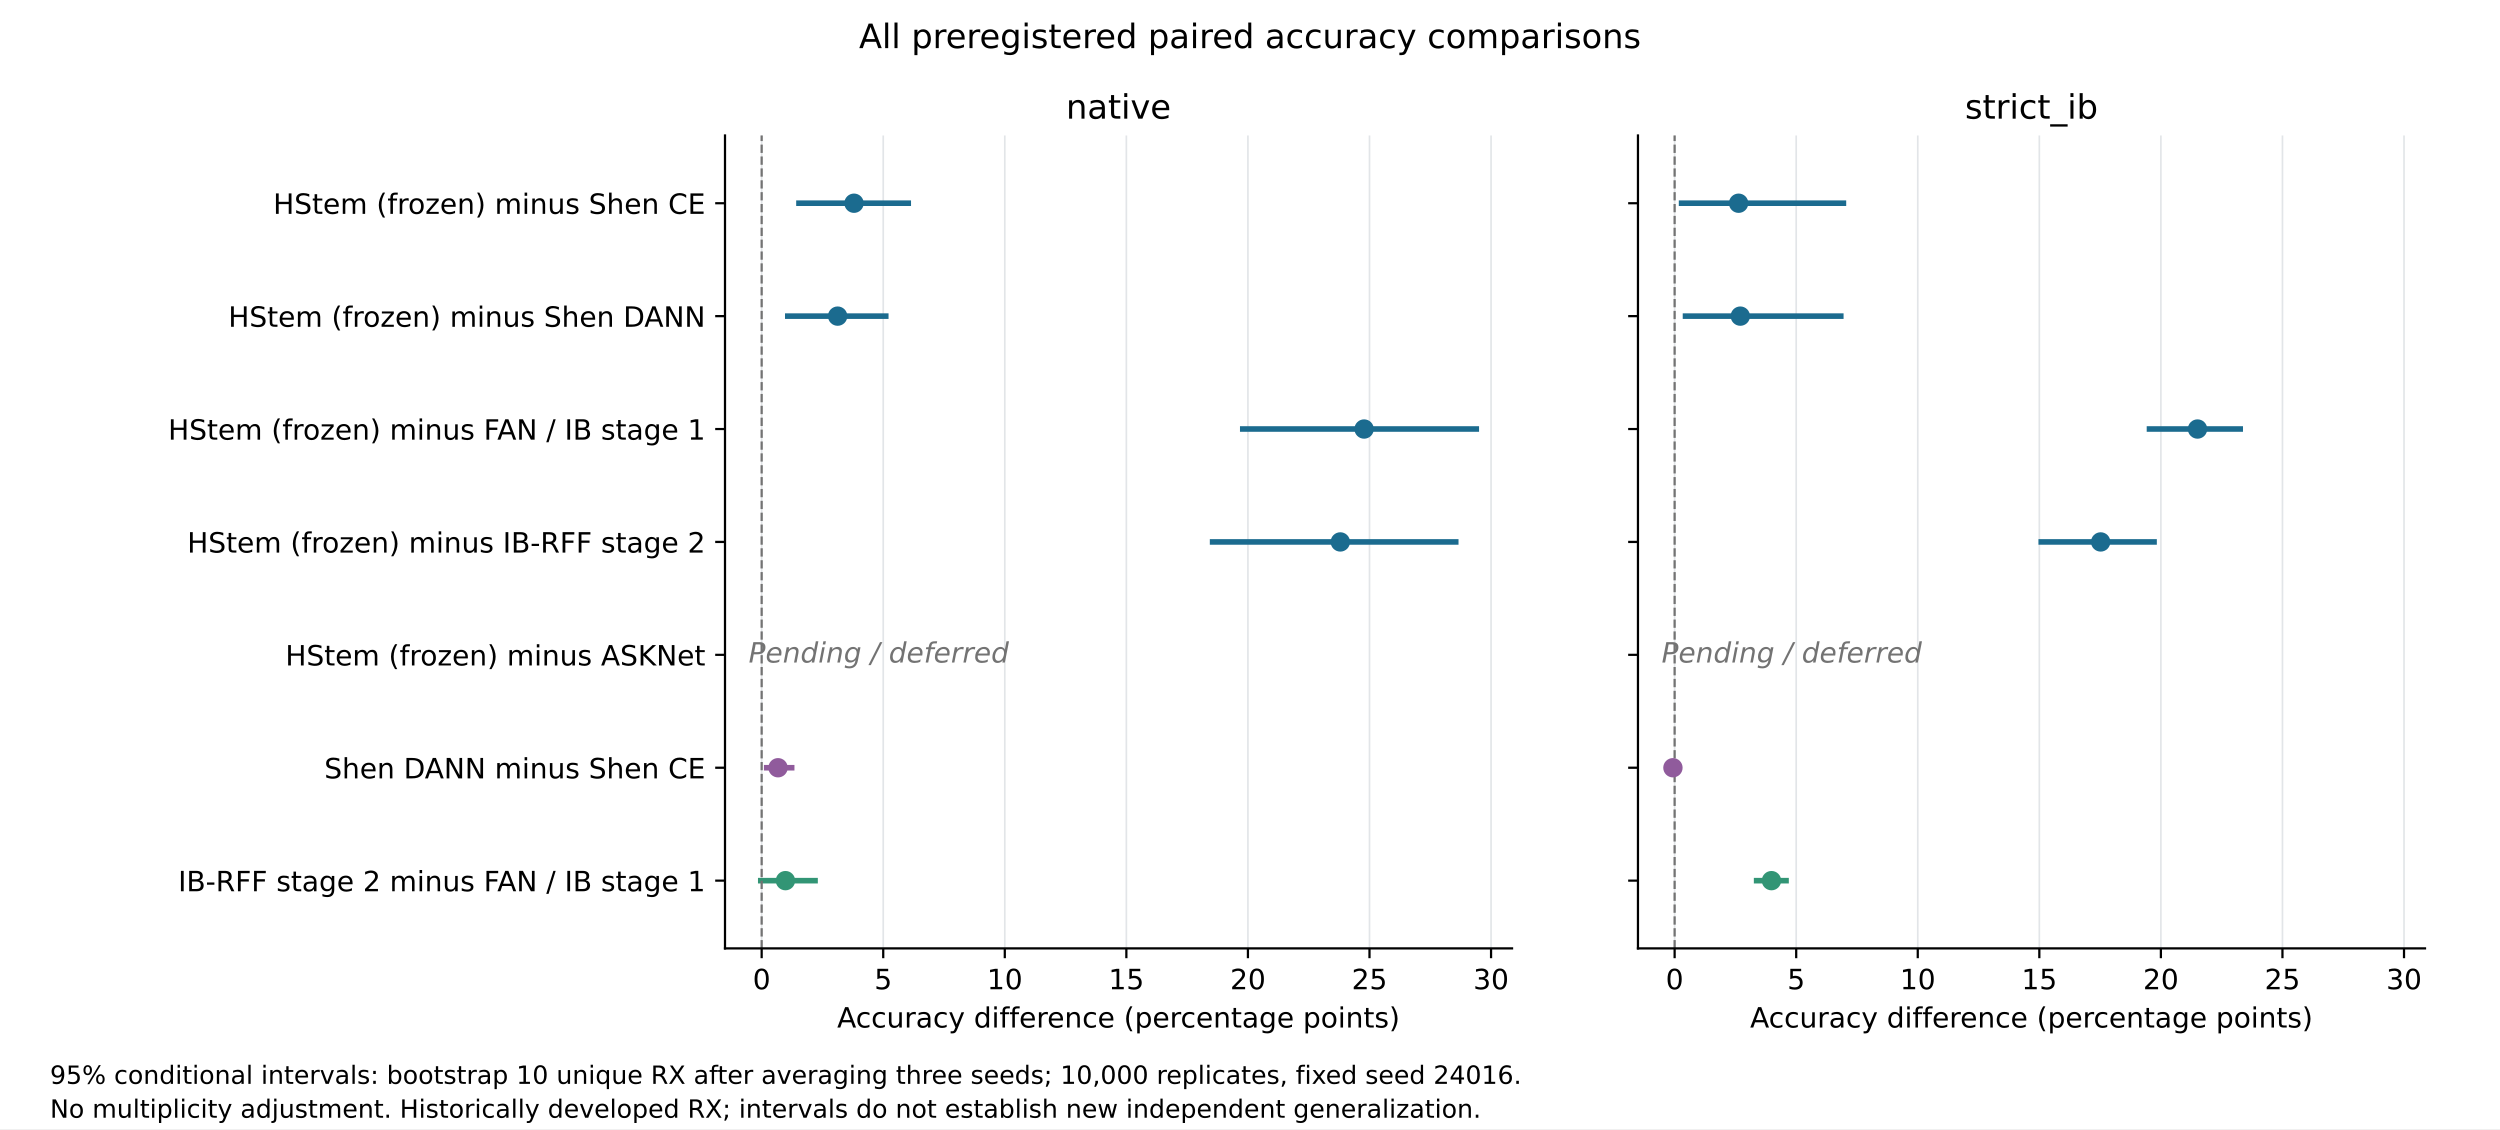
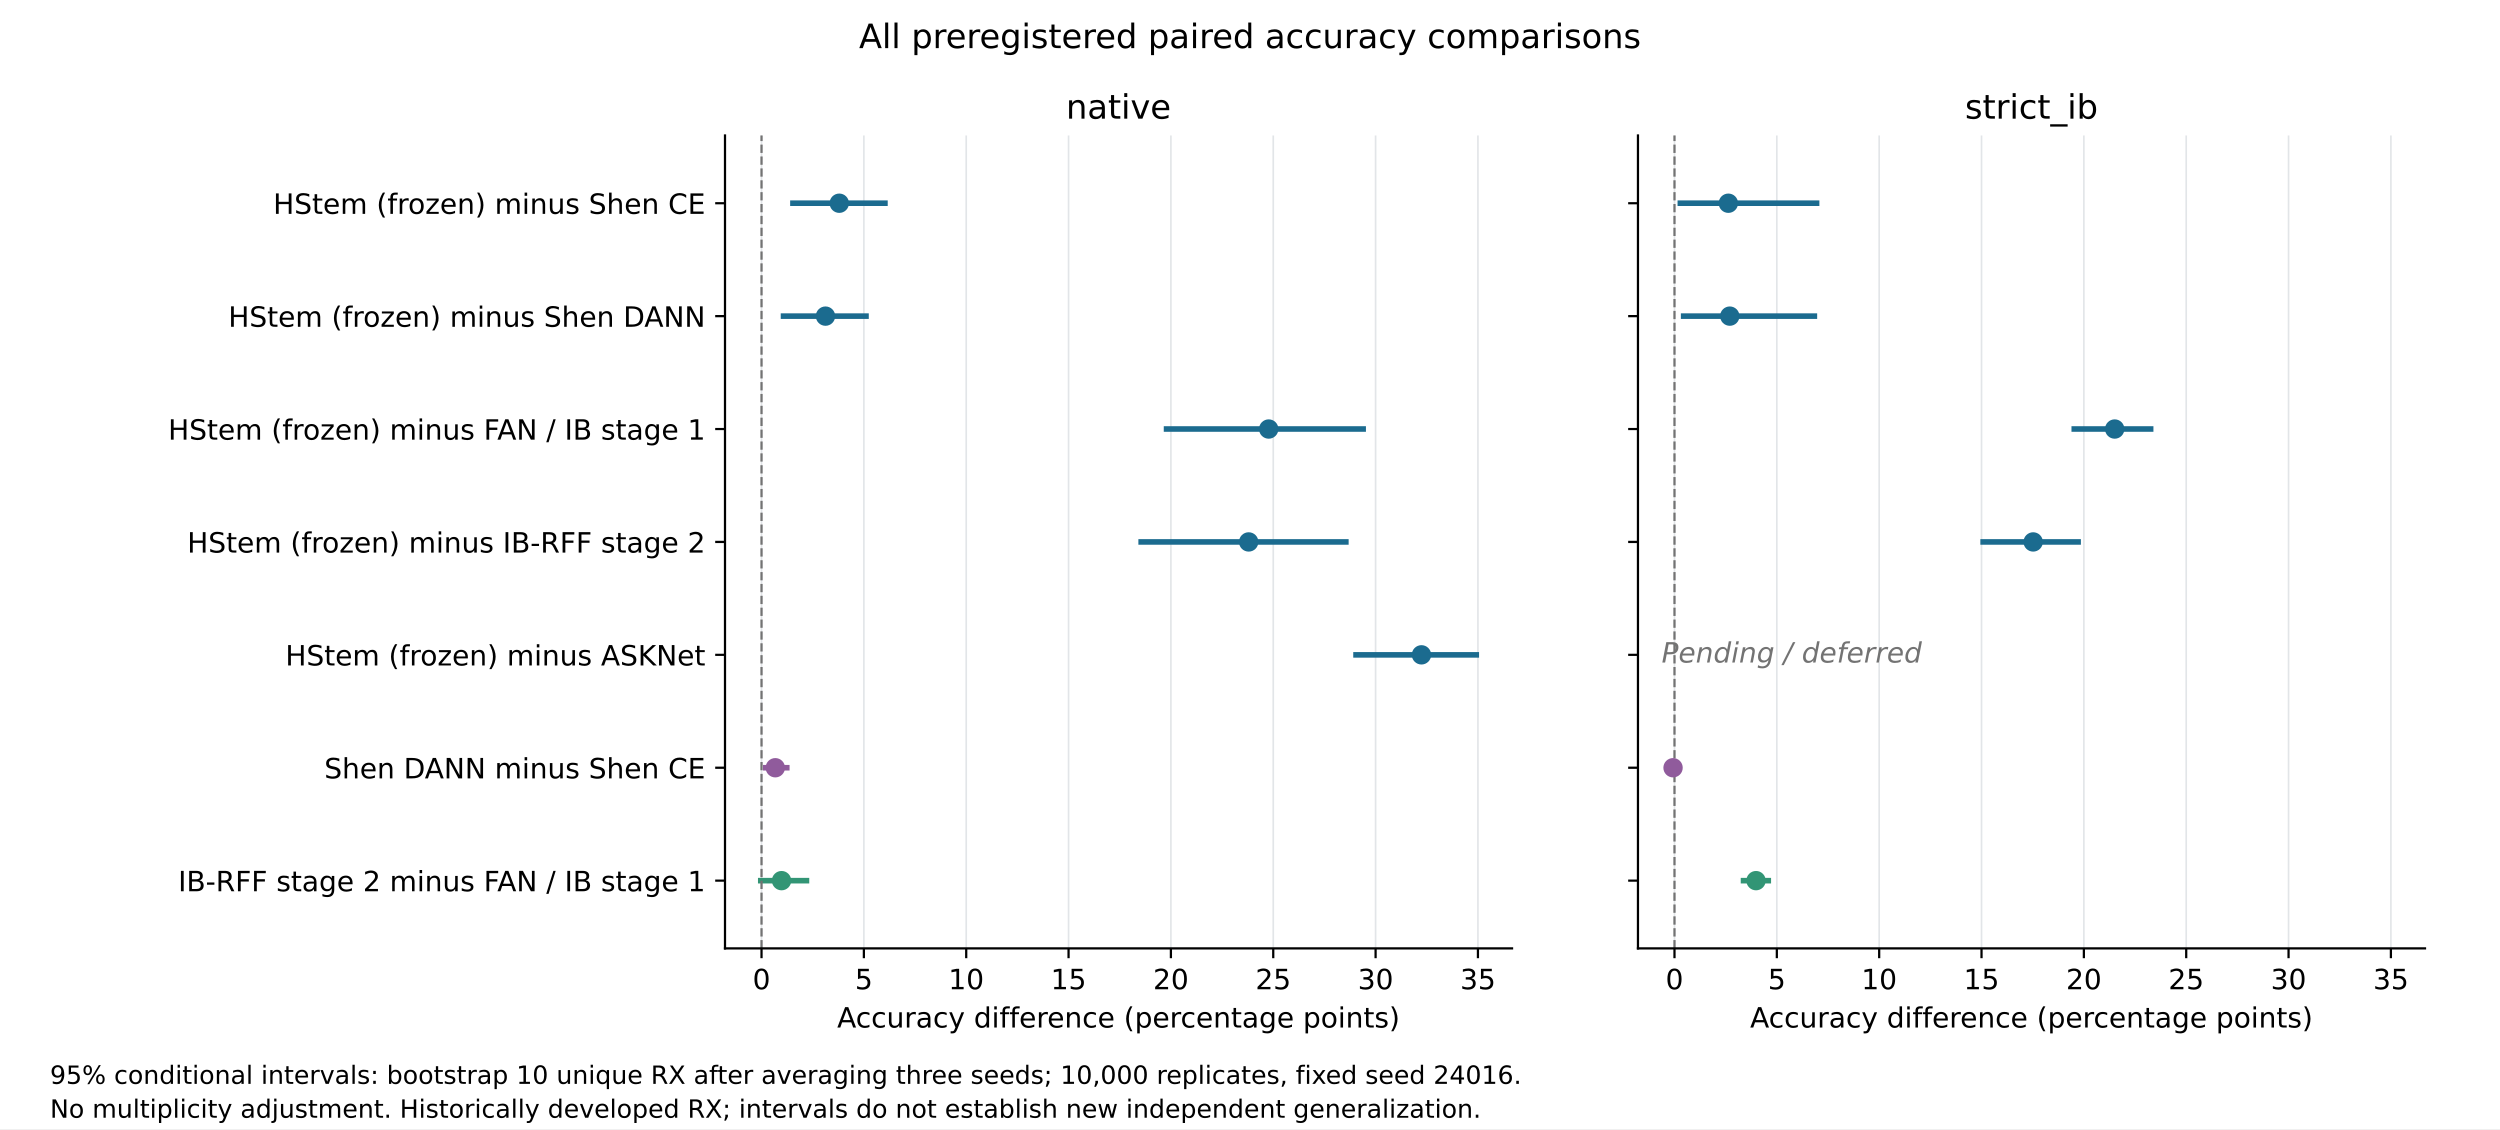
<svg xmlns="http://www.w3.org/2000/svg" xmlns:xlink="http://www.w3.org/1999/xlink" width="892.8pt" height="403.2pt" viewBox="0 0 892.8 403.2" version="1.1">
  <defs>
    <style type="text/css">*{stroke-linejoin: round; stroke-linecap: butt}</style>
  </defs>
  <g id="figure_1">
    <g id="patch_1">
      <path d="M 0 403.2  L 892.8 403.2  L 892.8 0  L 0 0  z " style="fill: #ffffff" />
    </g>
    <g id="axes_1">
      <g id="patch_2">
        <path d="M 258.912 338.688  L 539.979 338.688  L 539.979 48.384  L 258.912 48.384  z " style="fill: #ffffff" />
      </g>
      <g id="matplotlib.axis_1">
        <g id="xtick_1">
          <g id="line2d_1">
-             <path d="M 272.006 338.688  L 272.006 48.384  " clip-path="url(#p89f81f3fb9)" style="fill: none; stroke: #e2e5e8; stroke-width: 0.6; stroke-linecap: square" />
+             <path d="M 271.956 338.688  L 271.956 48.384  " clip-path="url(#p2094fa2a18)" style="fill: none; stroke: #e2e5e8; stroke-width: 0.6; stroke-linecap: square" />
          </g>
          <g id="line2d_2">
            <defs>
-               <path id="mbd7936b652" d="M 0 0  L 0 3.5  " style="stroke: #000000; stroke-width: 0.8" />
+               <path id="mdfab888682" d="M 0 0  L 0 3.5  " style="stroke: #000000; stroke-width: 0.8" />
            </defs>
            <g>
-               <use xlink:href="#mbd7936b652" x="272.006" y="338.688" style="stroke: #000000; stroke-width: 0.8" />
+               <use xlink:href="#mdfab888682" x="271.956" y="338.688" style="stroke: #000000; stroke-width: 0.8" />
            </g>
          </g>
          <g id="text_1">
-             <text style="font-size: 10px; font-family: 'DejaVu Sans', 'Bitstream Vera Sans', 'Computer Modern Sans Serif', 'Lucida Grande', 'Verdana', 'Geneva', 'Lucid', 'Arial', 'Helvetica', 'Avant Garde', sans-serif; text-anchor: middle" x="272.006" y="353.286" transform="rotate(-0 272.0061 353.2864)">0</text>
+             <text style="font-size: 10px; font-family: 'DejaVu Sans', 'Bitstream Vera Sans', 'Computer Modern Sans Serif', 'Lucida Grande', 'Verdana', 'Geneva', 'Lucid', 'Arial', 'Helvetica', 'Avant Garde', sans-serif; text-anchor: middle" x="271.956" y="353.286" transform="rotate(-0 271.9558 353.2864)">0</text>
          </g>
        </g>
        <g id="xtick_2">
          <g id="line2d_3">
-             <path d="M 315.419 338.688  L 315.419 48.384  " clip-path="url(#p89f81f3fb9)" style="fill: none; stroke: #e2e5e8; stroke-width: 0.6; stroke-linecap: square" />
+             <path d="M 308.505 338.688  L 308.505 48.384  " clip-path="url(#p2094fa2a18)" style="fill: none; stroke: #e2e5e8; stroke-width: 0.6; stroke-linecap: square" />
          </g>
          <g id="line2d_4">
            <g>
-               <use xlink:href="#mbd7936b652" x="315.419" y="338.688" style="stroke: #000000; stroke-width: 0.8" />
+               <use xlink:href="#mdfab888682" x="308.505" y="338.688" style="stroke: #000000; stroke-width: 0.8" />
            </g>
          </g>
          <g id="text_2">
-             <text style="font-size: 10px; font-family: 'DejaVu Sans', 'Bitstream Vera Sans', 'Computer Modern Sans Serif', 'Lucida Grande', 'Verdana', 'Geneva', 'Lucid', 'Arial', 'Helvetica', 'Avant Garde', sans-serif; text-anchor: middle" x="315.419" y="353.286" transform="rotate(-0 315.4192 353.2864)">5</text>
+             <text style="font-size: 10px; font-family: 'DejaVu Sans', 'Bitstream Vera Sans', 'Computer Modern Sans Serif', 'Lucida Grande', 'Verdana', 'Geneva', 'Lucid', 'Arial', 'Helvetica', 'Avant Garde', sans-serif; text-anchor: middle" x="308.505" y="353.286" transform="rotate(-0 308.5049 353.2864)">5</text>
          </g>
        </g>
        <g id="xtick_3">
          <g id="line2d_5">
-             <path d="M 358.832 338.688  L 358.832 48.384  " clip-path="url(#p89f81f3fb9)" style="fill: none; stroke: #e2e5e8; stroke-width: 0.6; stroke-linecap: square" />
+             <path d="M 345.054 338.688  L 345.054 48.384  " clip-path="url(#p2094fa2a18)" style="fill: none; stroke: #e2e5e8; stroke-width: 0.6; stroke-linecap: square" />
          </g>
          <g id="line2d_6">
            <g>
-               <use xlink:href="#mbd7936b652" x="358.832" y="338.688" style="stroke: #000000; stroke-width: 0.8" />
+               <use xlink:href="#mdfab888682" x="345.054" y="338.688" style="stroke: #000000; stroke-width: 0.8" />
            </g>
          </g>
          <g id="text_3">
-             <text style="font-size: 10px; font-family: 'DejaVu Sans', 'Bitstream Vera Sans', 'Computer Modern Sans Serif', 'Lucida Grande', 'Verdana', 'Geneva', 'Lucid', 'Arial', 'Helvetica', 'Avant Garde', sans-serif; text-anchor: middle" x="358.832" y="353.286" transform="rotate(-0 358.8324 353.2864)">10</text>
+             <text style="font-size: 10px; font-family: 'DejaVu Sans', 'Bitstream Vera Sans', 'Computer Modern Sans Serif', 'Lucida Grande', 'Verdana', 'Geneva', 'Lucid', 'Arial', 'Helvetica', 'Avant Garde', sans-serif; text-anchor: middle" x="345.054" y="353.286" transform="rotate(-0 345.0541 353.2864)">10</text>
          </g>
        </g>
        <g id="xtick_4">
          <g id="line2d_7">
-             <path d="M 402.245 338.688  L 402.245 48.384  " clip-path="url(#p89f81f3fb9)" style="fill: none; stroke: #e2e5e8; stroke-width: 0.6; stroke-linecap: square" />
+             <path d="M 381.603 338.688  L 381.603 48.384  " clip-path="url(#p2094fa2a18)" style="fill: none; stroke: #e2e5e8; stroke-width: 0.6; stroke-linecap: square" />
          </g>
          <g id="line2d_8">
            <g>
-               <use xlink:href="#mbd7936b652" x="402.245" y="338.688" style="stroke: #000000; stroke-width: 0.8" />
+               <use xlink:href="#mdfab888682" x="381.603" y="338.688" style="stroke: #000000; stroke-width: 0.8" />
            </g>
          </g>
          <g id="text_4">
-             <text style="font-size: 10px; font-family: 'DejaVu Sans', 'Bitstream Vera Sans', 'Computer Modern Sans Serif', 'Lucida Grande', 'Verdana', 'Geneva', 'Lucid', 'Arial', 'Helvetica', 'Avant Garde', sans-serif; text-anchor: middle" x="402.245" y="353.286" transform="rotate(-0 402.2455 353.2864)">15</text>
+             <text style="font-size: 10px; font-family: 'DejaVu Sans', 'Bitstream Vera Sans', 'Computer Modern Sans Serif', 'Lucida Grande', 'Verdana', 'Geneva', 'Lucid', 'Arial', 'Helvetica', 'Avant Garde', sans-serif; text-anchor: middle" x="381.603" y="353.286" transform="rotate(-0 381.6033 353.2864)">15</text>
          </g>
        </g>
        <g id="xtick_5">
          <g id="line2d_9">
-             <path d="M 445.659 338.688  L 445.659 48.384  " clip-path="url(#p89f81f3fb9)" style="fill: none; stroke: #e2e5e8; stroke-width: 0.6; stroke-linecap: square" />
+             <path d="M 418.152 338.688  L 418.152 48.384  " clip-path="url(#p2094fa2a18)" style="fill: none; stroke: #e2e5e8; stroke-width: 0.6; stroke-linecap: square" />
          </g>
          <g id="line2d_10">
            <g>
-               <use xlink:href="#mbd7936b652" x="445.659" y="338.688" style="stroke: #000000; stroke-width: 0.8" />
+               <use xlink:href="#mdfab888682" x="418.152" y="338.688" style="stroke: #000000; stroke-width: 0.8" />
            </g>
          </g>
          <g id="text_5">
-             <text style="font-size: 10px; font-family: 'DejaVu Sans', 'Bitstream Vera Sans', 'Computer Modern Sans Serif', 'Lucida Grande', 'Verdana', 'Geneva', 'Lucid', 'Arial', 'Helvetica', 'Avant Garde', sans-serif; text-anchor: middle" x="445.659" y="353.286" transform="rotate(-0 445.6586 353.2864)">20</text>
+             <text style="font-size: 10px; font-family: 'DejaVu Sans', 'Bitstream Vera Sans', 'Computer Modern Sans Serif', 'Lucida Grande', 'Verdana', 'Geneva', 'Lucid', 'Arial', 'Helvetica', 'Avant Garde', sans-serif; text-anchor: middle" x="418.152" y="353.286" transform="rotate(-0 418.1524 353.2864)">20</text>
          </g>
        </g>
        <g id="xtick_6">
          <g id="line2d_11">
-             <path d="M 489.072 338.688  L 489.072 48.384  " clip-path="url(#p89f81f3fb9)" style="fill: none; stroke: #e2e5e8; stroke-width: 0.6; stroke-linecap: square" />
+             <path d="M 454.702 338.688  L 454.702 48.384  " clip-path="url(#p2094fa2a18)" style="fill: none; stroke: #e2e5e8; stroke-width: 0.6; stroke-linecap: square" />
          </g>
          <g id="line2d_12">
            <g>
-               <use xlink:href="#mbd7936b652" x="489.072" y="338.688" style="stroke: #000000; stroke-width: 0.8" />
+               <use xlink:href="#mdfab888682" x="454.702" y="338.688" style="stroke: #000000; stroke-width: 0.8" />
            </g>
          </g>
          <g id="text_6">
-             <text style="font-size: 10px; font-family: 'DejaVu Sans', 'Bitstream Vera Sans', 'Computer Modern Sans Serif', 'Lucida Grande', 'Verdana', 'Geneva', 'Lucid', 'Arial', 'Helvetica', 'Avant Garde', sans-serif; text-anchor: middle" x="489.072" y="353.286" transform="rotate(-0 489.0717 353.2864)">25</text>
+             <text style="font-size: 10px; font-family: 'DejaVu Sans', 'Bitstream Vera Sans', 'Computer Modern Sans Serif', 'Lucida Grande', 'Verdana', 'Geneva', 'Lucid', 'Arial', 'Helvetica', 'Avant Garde', sans-serif; text-anchor: middle" x="454.702" y="353.286" transform="rotate(-0 454.7016 353.2864)">25</text>
          </g>
        </g>
        <g id="xtick_7">
          <g id="line2d_13">
-             <path d="M 532.485 338.688  L 532.485 48.384  " clip-path="url(#p89f81f3fb9)" style="fill: none; stroke: #e2e5e8; stroke-width: 0.6; stroke-linecap: square" />
+             <path d="M 491.251 338.688  L 491.251 48.384  " clip-path="url(#p2094fa2a18)" style="fill: none; stroke: #e2e5e8; stroke-width: 0.6; stroke-linecap: square" />
          </g>
          <g id="line2d_14">
            <g>
-               <use xlink:href="#mbd7936b652" x="532.485" y="338.688" style="stroke: #000000; stroke-width: 0.8" />
+               <use xlink:href="#mdfab888682" x="491.251" y="338.688" style="stroke: #000000; stroke-width: 0.8" />
            </g>
          </g>
          <g id="text_7">
-             <text style="font-size: 10px; font-family: 'DejaVu Sans', 'Bitstream Vera Sans', 'Computer Modern Sans Serif', 'Lucida Grande', 'Verdana', 'Geneva', 'Lucid', 'Arial', 'Helvetica', 'Avant Garde', sans-serif; text-anchor: middle" x="532.485" y="353.286" transform="rotate(-0 532.4848 353.2864)">30</text>
-           </g>
-         </g>
-         <g id="text_8">
+             <text style="font-size: 10px; font-family: 'DejaVu Sans', 'Bitstream Vera Sans', 'Computer Modern Sans Serif', 'Lucida Grande', 'Verdana', 'Geneva', 'Lucid', 'Arial', 'Helvetica', 'Avant Garde', sans-serif; text-anchor: middle" x="491.251" y="353.286" transform="rotate(-0 491.2507 353.2864)">30</text>
+           </g>
+         </g>
+         <g id="xtick_8">
+           <g id="line2d_15">
+             <path d="M 527.8 338.688  L 527.8 48.384  " clip-path="url(#p2094fa2a18)" style="fill: none; stroke: #e2e5e8; stroke-width: 0.6; stroke-linecap: square" />
+           </g>
+           <g id="line2d_16">
+             <g>
+               <use xlink:href="#mdfab888682" x="527.8" y="338.688" style="stroke: #000000; stroke-width: 0.8" />
+             </g>
+           </g>
+           <g id="text_8">
+             <text style="font-size: 10px; font-family: 'DejaVu Sans', 'Bitstream Vera Sans', 'Computer Modern Sans Serif', 'Lucida Grande', 'Verdana', 'Geneva', 'Lucid', 'Arial', 'Helvetica', 'Avant Garde', sans-serif; text-anchor: middle" x="527.8" y="353.286" transform="rotate(-0 527.7999 353.2864)">35</text>
+           </g>
+         </g>
+         <g id="text_9">
          <text style="font-size: 10px; font-family: 'DejaVu Sans', 'Bitstream Vera Sans', 'Computer Modern Sans Serif', 'Lucida Grande', 'Verdana', 'Geneva', 'Lucid', 'Arial', 'Helvetica', 'Avant Garde', sans-serif; text-anchor: middle" x="399.445" y="366.965" transform="rotate(-0 399.4453 366.9646)">Accuracy difference (percentage points)</text>
        </g>
      </g>
      <g id="matplotlib.axis_2">
        <g id="ytick_1">
-           <g id="line2d_15">
+           <g id="line2d_17">
            <defs>
-               <path id="md2b12b404e" d="M 0 0  L -3.5 0  " style="stroke: #000000; stroke-width: 0.8" />
+               <path id="m56aaaa0f3b" d="M 0 0  L -3.5 0  " style="stroke: #000000; stroke-width: 0.8" />
            </defs>
            <g>
-               <use xlink:href="#md2b12b404e" x="258.912" y="72.576" style="stroke: #000000; stroke-width: 0.8" />
-             </g>
-           </g>
-           <g id="text_9">
+               <use xlink:href="#m56aaaa0f3b" x="258.912" y="72.576" style="stroke: #000000; stroke-width: 0.8" />
+             </g>
+           </g>
+           <g id="text_10">
            <text style="font-size: 10px; font-family: 'DejaVu Sans', 'Bitstream Vera Sans', 'Computer Modern Sans Serif', 'Lucida Grande', 'Verdana', 'Geneva', 'Lucid', 'Arial', 'Helvetica', 'Avant Garde', sans-serif; text-anchor: end" x="251.912" y="76.375" transform="rotate(-0 251.912 76.37522)">HStem (frozen) minus Shen CE</text>
          </g>
        </g>
        <g id="ytick_2">
-           <g id="line2d_16">
-             <g>
-               <use xlink:href="#md2b12b404e" x="258.912" y="112.896" style="stroke: #000000; stroke-width: 0.8" />
-             </g>
-           </g>
-           <g id="text_10">
+           <g id="line2d_18">
+             <g>
+               <use xlink:href="#m56aaaa0f3b" x="258.912" y="112.896" style="stroke: #000000; stroke-width: 0.8" />
+             </g>
+           </g>
+           <g id="text_11">
            <text style="font-size: 10px; font-family: 'DejaVu Sans', 'Bitstream Vera Sans', 'Computer Modern Sans Serif', 'Lucida Grande', 'Verdana', 'Geneva', 'Lucid', 'Arial', 'Helvetica', 'Avant Garde', sans-serif; text-anchor: end" x="251.912" y="116.695" transform="rotate(-0 251.912 116.6952)">HStem (frozen) minus Shen DANN</text>
          </g>
        </g>
        <g id="ytick_3">
-           <g id="line2d_17">
-             <g>
-               <use xlink:href="#md2b12b404e" x="258.912" y="153.216" style="stroke: #000000; stroke-width: 0.8" />
-             </g>
-           </g>
-           <g id="text_11">
+           <g id="line2d_19">
+             <g>
+               <use xlink:href="#m56aaaa0f3b" x="258.912" y="153.216" style="stroke: #000000; stroke-width: 0.8" />
+             </g>
+           </g>
+           <g id="text_12">
            <text style="font-size: 10px; font-family: 'DejaVu Sans', 'Bitstream Vera Sans', 'Computer Modern Sans Serif', 'Lucida Grande', 'Verdana', 'Geneva', 'Lucid', 'Arial', 'Helvetica', 'Avant Garde', sans-serif; text-anchor: end" x="251.912" y="157.015" transform="rotate(-0 251.912 157.0152)">HStem (frozen) minus FAN / IB stage 1</text>
          </g>
        </g>
        <g id="ytick_4">
-           <g id="line2d_18">
-             <g>
-               <use xlink:href="#md2b12b404e" x="258.912" y="193.536" style="stroke: #000000; stroke-width: 0.8" />
-             </g>
-           </g>
-           <g id="text_12">
+           <g id="line2d_20">
+             <g>
+               <use xlink:href="#m56aaaa0f3b" x="258.912" y="193.536" style="stroke: #000000; stroke-width: 0.8" />
+             </g>
+           </g>
+           <g id="text_13">
            <text style="font-size: 10px; font-family: 'DejaVu Sans', 'Bitstream Vera Sans', 'Computer Modern Sans Serif', 'Lucida Grande', 'Verdana', 'Geneva', 'Lucid', 'Arial', 'Helvetica', 'Avant Garde', sans-serif; text-anchor: end" x="251.912" y="197.335" transform="rotate(-0 251.912 197.3352)">HStem (frozen) minus IB-RFF stage 2</text>
          </g>
        </g>
        <g id="ytick_5">
-           <g id="line2d_19">
-             <g>
-               <use xlink:href="#md2b12b404e" x="258.912" y="233.856" style="stroke: #000000; stroke-width: 0.8" />
-             </g>
-           </g>
-           <g id="text_13">
+           <g id="line2d_21">
+             <g>
+               <use xlink:href="#m56aaaa0f3b" x="258.912" y="233.856" style="stroke: #000000; stroke-width: 0.8" />
+             </g>
+           </g>
+           <g id="text_14">
            <text style="font-size: 10px; font-family: 'DejaVu Sans', 'Bitstream Vera Sans', 'Computer Modern Sans Serif', 'Lucida Grande', 'Verdana', 'Geneva', 'Lucid', 'Arial', 'Helvetica', 'Avant Garde', sans-serif; text-anchor: end" x="251.912" y="237.655" transform="rotate(-0 251.912 237.6552)">HStem (frozen) minus ASKNet</text>
          </g>
        </g>
        <g id="ytick_6">
-           <g id="line2d_20">
-             <g>
-               <use xlink:href="#md2b12b404e" x="258.912" y="274.176" style="stroke: #000000; stroke-width: 0.8" />
-             </g>
-           </g>
-           <g id="text_14">
+           <g id="line2d_22">
+             <g>
+               <use xlink:href="#m56aaaa0f3b" x="258.912" y="274.176" style="stroke: #000000; stroke-width: 0.8" />
+             </g>
+           </g>
+           <g id="text_15">
            <text style="font-size: 10px; font-family: 'DejaVu Sans', 'Bitstream Vera Sans', 'Computer Modern Sans Serif', 'Lucida Grande', 'Verdana', 'Geneva', 'Lucid', 'Arial', 'Helvetica', 'Avant Garde', sans-serif; text-anchor: end" x="251.912" y="277.975" transform="rotate(-0 251.912 277.9752)">Shen DANN minus Shen CE</text>
          </g>
        </g>
        <g id="ytick_7">
-           <g id="line2d_21">
-             <g>
-               <use xlink:href="#md2b12b404e" x="258.912" y="314.496" style="stroke: #000000; stroke-width: 0.8" />
-             </g>
-           </g>
-           <g id="text_15">
+           <g id="line2d_23">
+             <g>
+               <use xlink:href="#m56aaaa0f3b" x="258.912" y="314.496" style="stroke: #000000; stroke-width: 0.8" />
+             </g>
+           </g>
+           <g id="text_16">
            <text style="font-size: 10px; font-family: 'DejaVu Sans', 'Bitstream Vera Sans', 'Computer Modern Sans Serif', 'Lucida Grande', 'Verdana', 'Geneva', 'Lucid', 'Arial', 'Helvetica', 'Avant Garde', sans-serif; text-anchor: end" x="251.912" y="318.295" transform="rotate(-0 251.912 318.2952)">IB-RFF stage 2 minus FAN / IB stage 1</text>
          </g>
        </g>
      </g>
-       <g id="line2d_22">
-         <path d="M 285.333 72.576  L 324.349 72.576  " clip-path="url(#p89f81f3fb9)" style="fill: none; stroke: #1b6b8f; stroke-width: 2; stroke-linecap: square" />
-       </g>
-       <g id="line2d_23">
-         <path d="M 281.34 112.896  L 316.318 112.896  " clip-path="url(#p89f81f3fb9)" style="fill: none; stroke: #1b6b8f; stroke-width: 2; stroke-linecap: square" />
-       </g>
      <g id="line2d_24">
-         <path d="M 443.819 153.216  L 527.203 153.216  " clip-path="url(#p89f81f3fb9)" style="fill: none; stroke: #1b6b8f; stroke-width: 2; stroke-linecap: square" />
+         <path d="M 283.176 72.576  L 316.022 72.576  " clip-path="url(#p2094fa2a18)" style="fill: none; stroke: #1b6b8f; stroke-width: 2; stroke-linecap: square" />
      </g>
      <g id="line2d_25">
-         <path d="M 433.051 193.536  L 519.866 193.536  " clip-path="url(#p89f81f3fb9)" style="fill: none; stroke: #1b6b8f; stroke-width: 2; stroke-linecap: square" />
+         <path d="M 279.814 112.896  L 309.261 112.896  " clip-path="url(#p2094fa2a18)" style="fill: none; stroke: #1b6b8f; stroke-width: 2; stroke-linecap: square" />
      </g>
      <g id="line2d_26">
-         <path d="M 273.815 274.176  L 282.715 274.176  " clip-path="url(#p89f81f3fb9)" style="fill: none; stroke: #905b9c; stroke-width: 2; stroke-linecap: square" />
+         <path d="M 416.604 153.216  L 486.804 153.216  " clip-path="url(#p2094fa2a18)" style="fill: none; stroke: #1b6b8f; stroke-width: 2; stroke-linecap: square" />
      </g>
      <g id="line2d_27">
-         <path d="M 271.688 314.496  L 291.065 314.496  " clip-path="url(#p89f81f3fb9)" style="fill: none; stroke: #329575; stroke-width: 2; stroke-linecap: square" />
+         <path d="M 407.538 193.536  L 480.627 193.536  " clip-path="url(#p2094fa2a18)" style="fill: none; stroke: #1b6b8f; stroke-width: 2; stroke-linecap: square" />
      </g>
      <g id="line2d_28">
-         <path d="M 272.006 338.688  L 272.006 48.384  " clip-path="url(#p89f81f3fb9)" style="fill: none; stroke-dasharray: 2.96,1.28; stroke-dashoffset: 0; stroke: #737373; stroke-width: 0.8" />
+         <path d="M 484.269 233.856  L 527.203 233.856  " clip-path="url(#p2094fa2a18)" style="fill: none; stroke: #1b6b8f; stroke-width: 2; stroke-linecap: square" />
+       </g>
+       <g id="line2d_29">
+         <path d="M 273.479 274.176  L 280.972 274.176  " clip-path="url(#p2094fa2a18)" style="fill: none; stroke: #905b9c; stroke-width: 2; stroke-linecap: square" />
+       </g>
+       <g id="line2d_30">
+         <path d="M 271.688 314.496  L 288.001 314.496  " clip-path="url(#p2094fa2a18)" style="fill: none; stroke: #329575; stroke-width: 2; stroke-linecap: square" />
+       </g>
+       <g id="line2d_31">
+         <path d="M 271.956 338.688  L 271.956 48.384  " clip-path="url(#p2094fa2a18)" style="fill: none; stroke-dasharray: 2.96,1.28; stroke-dashoffset: 0; stroke: #737373; stroke-width: 0.8" />
      </g>
      <g id="patch_3">
        <path d="M 258.912 338.688  L 258.912 48.384  " style="fill: none; stroke: #000000; stroke-width: 0.8; stroke-linejoin: miter; stroke-linecap: square" />
      </g>
      <g id="patch_4">
        <path d="M 258.912 338.688  L 539.979 338.688  " style="fill: none; stroke: #000000; stroke-width: 0.8; stroke-linejoin: miter; stroke-linecap: square" />
      </g>
      <g id="PathCollection_1">
        <defs>
-           <path id="m7844ca1b38" d="M 0 2.958  C 0.784 2.958 1.537 2.646 2.092 2.092  C 2.646 1.537 2.958 0.784 2.958 0  C 2.958 -0.784 2.646 -1.537 2.092 -2.092  C 1.537 -2.646 0.784 -2.958 0 -2.958  C -0.784 -2.958 -1.537 -2.646 -2.092 -2.092  C -2.646 -1.537 -2.958 -0.784 -2.958 0  C -2.958 0.784 -2.646 1.537 -2.092 2.092  C -1.537 2.646 -0.784 2.958 0 2.958  z " style="stroke: #1b6b8f" />
+           <path id="m743d92e958" d="M 0 2.958  C 0.784 2.958 1.537 2.646 2.092 2.092  C 2.646 1.537 2.958 0.784 2.958 0  C 2.958 -0.784 2.646 -1.537 2.092 -2.092  C 1.537 -2.646 0.784 -2.958 0 -2.958  C -0.784 -2.958 -1.537 -2.646 -2.092 -2.092  C -2.646 -1.537 -2.958 -0.784 -2.958 0  C -2.958 0.784 -2.646 1.537 -2.092 2.092  C -1.537 2.646 -0.784 2.958 0 2.958  z " style="stroke: #1b6b8f" />
        </defs>
-         <g clip-path="url(#p89f81f3fb9)">
-           <use xlink:href="#m7844ca1b38" x="304.986" y="72.576" style="fill: #1b6b8f; stroke: #1b6b8f" />
+         <g clip-path="url(#p2094fa2a18)">
+           <use xlink:href="#m743d92e958" x="299.721" y="72.576" style="fill: #1b6b8f; stroke: #1b6b8f" />
        </g>
      </g>
      <g id="PathCollection_2">
-         <g clip-path="url(#p89f81f3fb9)">
-           <use xlink:href="#m7844ca1b38" x="299.139" y="112.896" style="fill: #1b6b8f; stroke: #1b6b8f" />
+         <g clip-path="url(#p2094fa2a18)">
+           <use xlink:href="#m743d92e958" x="294.799" y="112.896" style="fill: #1b6b8f; stroke: #1b6b8f" />
        </g>
      </g>
      <g id="PathCollection_3">
-         <g clip-path="url(#p89f81f3fb9)">
-           <use xlink:href="#m7844ca1b38" x="487.147" y="153.216" style="fill: #1b6b8f; stroke: #1b6b8f" />
+         <g clip-path="url(#p2094fa2a18)">
+           <use xlink:href="#m743d92e958" x="453.081" y="153.216" style="fill: #1b6b8f; stroke: #1b6b8f" />
        </g>
      </g>
      <g id="PathCollection_4">
-         <g clip-path="url(#p89f81f3fb9)">
-           <use xlink:href="#m7844ca1b38" x="478.653" y="193.536" style="fill: #1b6b8f; stroke: #1b6b8f" />
-         </g>
-       </g>
-       <g id="text_16">
-         <text style="font-style: italic; font-size: 10px; font-family: 'DejaVu Sans', 'Bitstream Vera Sans', 'Computer Modern Sans Serif', 'Lucida Grande', 'Verdana', 'Geneva', 'Lucid', 'Arial', 'Helvetica', 'Avant Garde', sans-serif; text-anchor: start; fill: #737373" x="267.344" y="236.615" transform="rotate(-0 267.344 236.6154)">Pending / deferred</text>
+         <g clip-path="url(#p2094fa2a18)">
+           <use xlink:href="#m743d92e958" x="445.93" y="193.536" style="fill: #1b6b8f; stroke: #1b6b8f" />
+         </g>
      </g>
      <g id="PathCollection_5">
-         <defs>
-           <path id="mafd7a3bcd1" d="M 0 2.958  C 0.784 2.958 1.537 2.646 2.092 2.092  C 2.646 1.537 2.958 0.784 2.958 0  C 2.958 -0.784 2.646 -1.537 2.092 -2.092  C 1.537 -2.646 0.784 -2.958 0 -2.958  C -0.784 -2.958 -1.537 -2.646 -2.092 -2.092  C -2.646 -1.537 -2.958 -0.784 -2.958 0  C -2.958 0.784 -2.646 1.537 -2.092 2.092  C -1.537 2.646 -0.784 2.958 0 2.958  z " style="stroke: #905b9c" />
-         </defs>
-         <g clip-path="url(#p89f81f3fb9)">
-           <use xlink:href="#mafd7a3bcd1" x="277.852" y="274.176" style="fill: #905b9c; stroke: #905b9c" />
+         <g clip-path="url(#p2094fa2a18)">
+           <use xlink:href="#m743d92e958" x="507.637" y="233.856" style="fill: #1b6b8f; stroke: #1b6b8f" />
        </g>
      </g>
      <g id="PathCollection_6">
        <defs>
-           <path id="m8be94940b4" d="M 0 2.958  C 0.784 2.958 1.537 2.646 2.092 2.092  C 2.646 1.537 2.958 0.784 2.958 0  C 2.958 -0.784 2.646 -1.537 2.092 -2.092  C 1.537 -2.646 0.784 -2.958 0 -2.958  C -0.784 -2.958 -1.537 -2.646 -2.092 -2.092  C -2.646 -1.537 -2.958 -0.784 -2.958 0  C -2.958 0.784 -2.646 1.537 -2.092 2.092  C -1.537 2.646 -0.784 2.958 0 2.958  z " style="stroke: #329575" />
+           <path id="mc366ef9f4e" d="M 0 2.958  C 0.784 2.958 1.537 2.646 2.092 2.092  C 2.646 1.537 2.958 0.784 2.958 0  C 2.958 -0.784 2.646 -1.537 2.092 -2.092  C 1.537 -2.646 0.784 -2.958 0 -2.958  C -0.784 -2.958 -1.537 -2.646 -2.092 -2.092  C -2.646 -1.537 -2.958 -0.784 -2.958 0  C -2.958 0.784 -2.646 1.537 -2.092 2.092  C -1.537 2.646 -0.784 2.958 0 2.958  z " style="stroke: #905b9c" />
        </defs>
-         <g clip-path="url(#p89f81f3fb9)">
-           <use xlink:href="#m8be94940b4" x="280.501" y="314.496" style="fill: #329575; stroke: #329575" />
+         <g clip-path="url(#p2094fa2a18)">
+           <use xlink:href="#mc366ef9f4e" x="276.878" y="274.176" style="fill: #905b9c; stroke: #905b9c" />
+         </g>
+       </g>
+       <g id="PathCollection_7">
+         <defs>
+           <path id="mb15c01bdf9" d="M 0 2.958  C 0.784 2.958 1.537 2.646 2.092 2.092  C 2.646 1.537 2.958 0.784 2.958 0  C 2.958 -0.784 2.646 -1.537 2.092 -2.092  C 1.537 -2.646 0.784 -2.958 0 -2.958  C -0.784 -2.958 -1.537 -2.646 -2.092 -2.092  C -2.646 -1.537 -2.958 -0.784 -2.958 0  C -2.958 0.784 -2.646 1.537 -2.092 2.092  C -1.537 2.646 -0.784 2.958 0 2.958  z " style="stroke: #329575" />
+         </defs>
+         <g clip-path="url(#p2094fa2a18)">
+           <use xlink:href="#mb15c01bdf9" x="279.107" y="314.496" style="fill: #329575; stroke: #329575" />
        </g>
      </g>
      <g id="text_17">
        <text style="font-size: 12px; font-family: 'DejaVu Sans', 'Bitstream Vera Sans', 'Computer Modern Sans Serif', 'Lucida Grande', 'Verdana', 'Geneva', 'Lucid', 'Arial', 'Helvetica', 'Avant Garde', sans-serif; text-anchor: middle" x="399.445" y="42.384" transform="rotate(-0 399.4453 42.384)">native</text>
      </g>
    </g>
    <g id="axes_2">
      <g id="patch_5">
        <path d="M 584.949 338.688  L 866.016 338.688  L 866.016 48.384  L 584.949 48.384  z " style="fill: #ffffff" />
      </g>
      <g id="matplotlib.axis_3">
-         <g id="xtick_8">
-           <g id="line2d_29">
-             <path d="M 598.043 338.688  L 598.043 48.384  " clip-path="url(#pf3a3eeb8b7)" style="fill: none; stroke: #e2e5e8; stroke-width: 0.6; stroke-linecap: square" />
-           </g>
-           <g id="line2d_30">
-             <g>
-               <use xlink:href="#mbd7936b652" x="598.043" y="338.688" style="stroke: #000000; stroke-width: 0.8" />
+         <g id="xtick_9">
+           <g id="line2d_32">
+             <path d="M 597.993 338.688  L 597.993 48.384  " clip-path="url(#pb8f2f878fa)" style="fill: none; stroke: #e2e5e8; stroke-width: 0.6; stroke-linecap: square" />
+           </g>
+           <g id="line2d_33">
+             <g>
+               <use xlink:href="#mdfab888682" x="597.993" y="338.688" style="stroke: #000000; stroke-width: 0.8" />
            </g>
          </g>
          <g id="text_18">
-             <text style="font-size: 10px; font-family: 'DejaVu Sans', 'Bitstream Vera Sans', 'Computer Modern Sans Serif', 'Lucida Grande', 'Verdana', 'Geneva', 'Lucid', 'Arial', 'Helvetica', 'Avant Garde', sans-serif; text-anchor: middle" x="598.043" y="353.286" transform="rotate(-0 598.0435 353.2864)">0</text>
-           </g>
-         </g>
-         <g id="xtick_9">
-           <g id="line2d_31">
-             <path d="M 641.457 338.688  L 641.457 48.384  " clip-path="url(#pf3a3eeb8b7)" style="fill: none; stroke: #e2e5e8; stroke-width: 0.6; stroke-linecap: square" />
-           </g>
-           <g id="line2d_32">
-             <g>
-               <use xlink:href="#mbd7936b652" x="641.457" y="338.688" style="stroke: #000000; stroke-width: 0.8" />
+             <text style="font-size: 10px; font-family: 'DejaVu Sans', 'Bitstream Vera Sans', 'Computer Modern Sans Serif', 'Lucida Grande', 'Verdana', 'Geneva', 'Lucid', 'Arial', 'Helvetica', 'Avant Garde', sans-serif; text-anchor: middle" x="597.993" y="353.286" transform="rotate(-0 597.9931 353.2864)">0</text>
+           </g>
+         </g>
+         <g id="xtick_10">
+           <g id="line2d_34">
+             <path d="M 634.542 338.688  L 634.542 48.384  " clip-path="url(#pb8f2f878fa)" style="fill: none; stroke: #e2e5e8; stroke-width: 0.6; stroke-linecap: square" />
+           </g>
+           <g id="line2d_35">
+             <g>
+               <use xlink:href="#mdfab888682" x="634.542" y="338.688" style="stroke: #000000; stroke-width: 0.8" />
            </g>
          </g>
          <g id="text_19">
-             <text style="font-size: 10px; font-family: 'DejaVu Sans', 'Bitstream Vera Sans', 'Computer Modern Sans Serif', 'Lucida Grande', 'Verdana', 'Geneva', 'Lucid', 'Arial', 'Helvetica', 'Avant Garde', sans-serif; text-anchor: middle" x="641.457" y="353.286" transform="rotate(-0 641.4566 353.2864)">5</text>
-           </g>
-         </g>
-         <g id="xtick_10">
-           <g id="line2d_33">
-             <path d="M 684.87 338.688  L 684.87 48.384  " clip-path="url(#pf3a3eeb8b7)" style="fill: none; stroke: #e2e5e8; stroke-width: 0.6; stroke-linecap: square" />
-           </g>
-           <g id="line2d_34">
-             <g>
-               <use xlink:href="#mbd7936b652" x="684.87" y="338.688" style="stroke: #000000; stroke-width: 0.8" />
+             <text style="font-size: 10px; font-family: 'DejaVu Sans', 'Bitstream Vera Sans', 'Computer Modern Sans Serif', 'Lucida Grande', 'Verdana', 'Geneva', 'Lucid', 'Arial', 'Helvetica', 'Avant Garde', sans-serif; text-anchor: middle" x="634.542" y="353.286" transform="rotate(-0 634.5423 353.2864)">5</text>
+           </g>
+         </g>
+         <g id="xtick_11">
+           <g id="line2d_36">
+             <path d="M 671.091 338.688  L 671.091 48.384  " clip-path="url(#pb8f2f878fa)" style="fill: none; stroke: #e2e5e8; stroke-width: 0.6; stroke-linecap: square" />
+           </g>
+           <g id="line2d_37">
+             <g>
+               <use xlink:href="#mdfab888682" x="671.091" y="338.688" style="stroke: #000000; stroke-width: 0.8" />
            </g>
          </g>
          <g id="text_20">
-             <text style="font-size: 10px; font-family: 'DejaVu Sans', 'Bitstream Vera Sans', 'Computer Modern Sans Serif', 'Lucida Grande', 'Verdana', 'Geneva', 'Lucid', 'Arial', 'Helvetica', 'Avant Garde', sans-serif; text-anchor: middle" x="684.87" y="353.286" transform="rotate(-0 684.8697 353.2864)">10</text>
-           </g>
-         </g>
-         <g id="xtick_11">
-           <g id="line2d_35">
-             <path d="M 728.283 338.688  L 728.283 48.384  " clip-path="url(#pf3a3eeb8b7)" style="fill: none; stroke: #e2e5e8; stroke-width: 0.6; stroke-linecap: square" />
-           </g>
-           <g id="line2d_36">
-             <g>
-               <use xlink:href="#mbd7936b652" x="728.283" y="338.688" style="stroke: #000000; stroke-width: 0.8" />
+             <text style="font-size: 10px; font-family: 'DejaVu Sans', 'Bitstream Vera Sans', 'Computer Modern Sans Serif', 'Lucida Grande', 'Verdana', 'Geneva', 'Lucid', 'Arial', 'Helvetica', 'Avant Garde', sans-serif; text-anchor: middle" x="671.091" y="353.286" transform="rotate(-0 671.0914 353.2864)">10</text>
+           </g>
+         </g>
+         <g id="xtick_12">
+           <g id="line2d_38">
+             <path d="M 707.641 338.688  L 707.641 48.384  " clip-path="url(#pb8f2f878fa)" style="fill: none; stroke: #e2e5e8; stroke-width: 0.6; stroke-linecap: square" />
+           </g>
+           <g id="line2d_39">
+             <g>
+               <use xlink:href="#mdfab888682" x="707.641" y="338.688" style="stroke: #000000; stroke-width: 0.8" />
            </g>
          </g>
          <g id="text_21">
-             <text style="font-size: 10px; font-family: 'DejaVu Sans', 'Bitstream Vera Sans', 'Computer Modern Sans Serif', 'Lucida Grande', 'Verdana', 'Geneva', 'Lucid', 'Arial', 'Helvetica', 'Avant Garde', sans-serif; text-anchor: middle" x="728.283" y="353.286" transform="rotate(-0 728.2828 353.2864)">15</text>
-           </g>
-         </g>
-         <g id="xtick_12">
-           <g id="line2d_37">
-             <path d="M 771.696 338.688  L 771.696 48.384  " clip-path="url(#pf3a3eeb8b7)" style="fill: none; stroke: #e2e5e8; stroke-width: 0.6; stroke-linecap: square" />
-           </g>
-           <g id="line2d_38">
-             <g>
-               <use xlink:href="#mbd7936b652" x="771.696" y="338.688" style="stroke: #000000; stroke-width: 0.8" />
+             <text style="font-size: 10px; font-family: 'DejaVu Sans', 'Bitstream Vera Sans', 'Computer Modern Sans Serif', 'Lucida Grande', 'Verdana', 'Geneva', 'Lucid', 'Arial', 'Helvetica', 'Avant Garde', sans-serif; text-anchor: middle" x="707.641" y="353.286" transform="rotate(-0 707.6406 353.2864)">15</text>
+           </g>
+         </g>
+         <g id="xtick_13">
+           <g id="line2d_40">
+             <path d="M 744.19 338.688  L 744.19 48.384  " clip-path="url(#pb8f2f878fa)" style="fill: none; stroke: #e2e5e8; stroke-width: 0.6; stroke-linecap: square" />
+           </g>
+           <g id="line2d_41">
+             <g>
+               <use xlink:href="#mdfab888682" x="744.19" y="338.688" style="stroke: #000000; stroke-width: 0.8" />
            </g>
          </g>
          <g id="text_22">
-             <text style="font-size: 10px; font-family: 'DejaVu Sans', 'Bitstream Vera Sans', 'Computer Modern Sans Serif', 'Lucida Grande', 'Verdana', 'Geneva', 'Lucid', 'Arial', 'Helvetica', 'Avant Garde', sans-serif; text-anchor: middle" x="771.696" y="353.286" transform="rotate(-0 771.6959 353.2864)">20</text>
-           </g>
-         </g>
-         <g id="xtick_13">
-           <g id="line2d_39">
-             <path d="M 815.109 338.688  L 815.109 48.384  " clip-path="url(#pf3a3eeb8b7)" style="fill: none; stroke: #e2e5e8; stroke-width: 0.6; stroke-linecap: square" />
-           </g>
-           <g id="line2d_40">
-             <g>
-               <use xlink:href="#mbd7936b652" x="815.109" y="338.688" style="stroke: #000000; stroke-width: 0.8" />
+             <text style="font-size: 10px; font-family: 'DejaVu Sans', 'Bitstream Vera Sans', 'Computer Modern Sans Serif', 'Lucida Grande', 'Verdana', 'Geneva', 'Lucid', 'Arial', 'Helvetica', 'Avant Garde', sans-serif; text-anchor: middle" x="744.19" y="353.286" transform="rotate(-0 744.1897 353.2864)">20</text>
+           </g>
+         </g>
+         <g id="xtick_14">
+           <g id="line2d_42">
+             <path d="M 780.739 338.688  L 780.739 48.384  " clip-path="url(#pb8f2f878fa)" style="fill: none; stroke: #e2e5e8; stroke-width: 0.6; stroke-linecap: square" />
+           </g>
+           <g id="line2d_43">
+             <g>
+               <use xlink:href="#mdfab888682" x="780.739" y="338.688" style="stroke: #000000; stroke-width: 0.8" />
            </g>
          </g>
          <g id="text_23">
-             <text style="font-size: 10px; font-family: 'DejaVu Sans', 'Bitstream Vera Sans', 'Computer Modern Sans Serif', 'Lucida Grande', 'Verdana', 'Geneva', 'Lucid', 'Arial', 'Helvetica', 'Avant Garde', sans-serif; text-anchor: middle" x="815.109" y="353.286" transform="rotate(-0 815.1091 353.2864)">25</text>
-           </g>
-         </g>
-         <g id="xtick_14">
-           <g id="line2d_41">
-             <path d="M 858.522 338.688  L 858.522 48.384  " clip-path="url(#pf3a3eeb8b7)" style="fill: none; stroke: #e2e5e8; stroke-width: 0.6; stroke-linecap: square" />
-           </g>
-           <g id="line2d_42">
-             <g>
-               <use xlink:href="#mbd7936b652" x="858.522" y="338.688" style="stroke: #000000; stroke-width: 0.8" />
+             <text style="font-size: 10px; font-family: 'DejaVu Sans', 'Bitstream Vera Sans', 'Computer Modern Sans Serif', 'Lucida Grande', 'Verdana', 'Geneva', 'Lucid', 'Arial', 'Helvetica', 'Avant Garde', sans-serif; text-anchor: middle" x="780.739" y="353.286" transform="rotate(-0 780.7389 353.2864)">25</text>
+           </g>
+         </g>
+         <g id="xtick_15">
+           <g id="line2d_44">
+             <path d="M 817.288 338.688  L 817.288 48.384  " clip-path="url(#pb8f2f878fa)" style="fill: none; stroke: #e2e5e8; stroke-width: 0.6; stroke-linecap: square" />
+           </g>
+           <g id="line2d_45">
+             <g>
+               <use xlink:href="#mdfab888682" x="817.288" y="338.688" style="stroke: #000000; stroke-width: 0.8" />
            </g>
          </g>
          <g id="text_24">
-             <text style="font-size: 10px; font-family: 'DejaVu Sans', 'Bitstream Vera Sans', 'Computer Modern Sans Serif', 'Lucida Grande', 'Verdana', 'Geneva', 'Lucid', 'Arial', 'Helvetica', 'Avant Garde', sans-serif; text-anchor: middle" x="858.522" y="353.286" transform="rotate(-0 858.5222 353.2864)">30</text>
-           </g>
-         </g>
-         <g id="text_25">
+             <text style="font-size: 10px; font-family: 'DejaVu Sans', 'Bitstream Vera Sans', 'Computer Modern Sans Serif', 'Lucida Grande', 'Verdana', 'Geneva', 'Lucid', 'Arial', 'Helvetica', 'Avant Garde', sans-serif; text-anchor: middle" x="817.288" y="353.286" transform="rotate(-0 817.2881 353.2864)">30</text>
+           </g>
+         </g>
+         <g id="xtick_16">
+           <g id="line2d_46">
+             <path d="M 853.837 338.688  L 853.837 48.384  " clip-path="url(#pb8f2f878fa)" style="fill: none; stroke: #e2e5e8; stroke-width: 0.6; stroke-linecap: square" />
+           </g>
+           <g id="line2d_47">
+             <g>
+               <use xlink:href="#mdfab888682" x="853.837" y="338.688" style="stroke: #000000; stroke-width: 0.8" />
+             </g>
+           </g>
+           <g id="text_25">
+             <text style="font-size: 10px; font-family: 'DejaVu Sans', 'Bitstream Vera Sans', 'Computer Modern Sans Serif', 'Lucida Grande', 'Verdana', 'Geneva', 'Lucid', 'Arial', 'Helvetica', 'Avant Garde', sans-serif; text-anchor: middle" x="853.837" y="353.286" transform="rotate(-0 853.8372 353.2864)">35</text>
+           </g>
+         </g>
+         <g id="text_26">
          <text style="font-size: 10px; font-family: 'DejaVu Sans', 'Bitstream Vera Sans', 'Computer Modern Sans Serif', 'Lucida Grande', 'Verdana', 'Geneva', 'Lucid', 'Arial', 'Helvetica', 'Avant Garde', sans-serif; text-anchor: middle" x="725.483" y="366.965" transform="rotate(-0 725.4827 366.9646)">Accuracy difference (percentage points)</text>
        </g>
      </g>
      <g id="matplotlib.axis_4">
        <g id="ytick_8">
-           <g id="line2d_43">
-             <g>
-               <use xlink:href="#md2b12b404e" x="584.949" y="72.576" style="stroke: #000000; stroke-width: 0.8" />
+           <g id="line2d_48">
+             <g>
+               <use xlink:href="#m56aaaa0f3b" x="584.949" y="72.576" style="stroke: #000000; stroke-width: 0.8" />
            </g>
          </g>
        </g>
        <g id="ytick_9">
-           <g id="line2d_44">
-             <g>
-               <use xlink:href="#md2b12b404e" x="584.949" y="112.896" style="stroke: #000000; stroke-width: 0.8" />
+           <g id="line2d_49">
+             <g>
+               <use xlink:href="#m56aaaa0f3b" x="584.949" y="112.896" style="stroke: #000000; stroke-width: 0.8" />
            </g>
          </g>
        </g>
        <g id="ytick_10">
-           <g id="line2d_45">
-             <g>
-               <use xlink:href="#md2b12b404e" x="584.949" y="153.216" style="stroke: #000000; stroke-width: 0.8" />
+           <g id="line2d_50">
+             <g>
+               <use xlink:href="#m56aaaa0f3b" x="584.949" y="153.216" style="stroke: #000000; stroke-width: 0.8" />
            </g>
          </g>
        </g>
        <g id="ytick_11">
-           <g id="line2d_46">
-             <g>
-               <use xlink:href="#md2b12b404e" x="584.949" y="193.536" style="stroke: #000000; stroke-width: 0.8" />
+           <g id="line2d_51">
+             <g>
+               <use xlink:href="#m56aaaa0f3b" x="584.949" y="193.536" style="stroke: #000000; stroke-width: 0.8" />
            </g>
          </g>
        </g>
        <g id="ytick_12">
-           <g id="line2d_47">
-             <g>
-               <use xlink:href="#md2b12b404e" x="584.949" y="233.856" style="stroke: #000000; stroke-width: 0.8" />
+           <g id="line2d_52">
+             <g>
+               <use xlink:href="#m56aaaa0f3b" x="584.949" y="233.856" style="stroke: #000000; stroke-width: 0.8" />
            </g>
          </g>
        </g>
        <g id="ytick_13">
-           <g id="line2d_48">
-             <g>
-               <use xlink:href="#md2b12b404e" x="584.949" y="274.176" style="stroke: #000000; stroke-width: 0.8" />
+           <g id="line2d_53">
+             <g>
+               <use xlink:href="#m56aaaa0f3b" x="584.949" y="274.176" style="stroke: #000000; stroke-width: 0.8" />
            </g>
          </g>
        </g>
        <g id="ytick_14">
-           <g id="line2d_49">
-             <g>
-               <use xlink:href="#md2b12b404e" x="584.949" y="314.496" style="stroke: #000000; stroke-width: 0.8" />
-             </g>
-           </g>
-         </g>
-       </g>
-       <g id="line2d_50">
-         <path d="M 600.532 72.576  L 658.315 72.576  " clip-path="url(#pf3a3eeb8b7)" style="fill: none; stroke: #1b6b8f; stroke-width: 2; stroke-linecap: square" />
-       </g>
-       <g id="line2d_51">
-         <path d="M 601.936 112.896  L 657.375 112.896  " clip-path="url(#pf3a3eeb8b7)" style="fill: none; stroke: #1b6b8f; stroke-width: 2; stroke-linecap: square" />
-       </g>
-       <g id="line2d_52">
-         <path d="M 767.63 153.216  L 800.016 153.216  " clip-path="url(#pf3a3eeb8b7)" style="fill: none; stroke: #1b6b8f; stroke-width: 2; stroke-linecap: square" />
-       </g>
-       <g id="line2d_53">
-         <path d="M 728.977 193.536  L 769.25 193.536  " clip-path="url(#pf3a3eeb8b7)" style="fill: none; stroke: #1b6b8f; stroke-width: 2; stroke-linecap: square" />
-       </g>
-       <g id="line2d_54">
-         <path d="M 595.902 274.176  L 599.36 274.176  " clip-path="url(#pf3a3eeb8b7)" style="fill: none; stroke: #905b9c; stroke-width: 2; stroke-linecap: square" />
+           <g id="line2d_54">
+             <g>
+               <use xlink:href="#m56aaaa0f3b" x="584.949" y="314.496" style="stroke: #000000; stroke-width: 0.8" />
+             </g>
+           </g>
+         </g>
      </g>
      <g id="line2d_55">
-         <path d="M 627.333 314.496  L 637.824 314.496  " clip-path="url(#pf3a3eeb8b7)" style="fill: none; stroke: #329575; stroke-width: 2; stroke-linecap: square" />
+         <path d="M 600.089 72.576  L 648.736 72.576  " clip-path="url(#pb8f2f878fa)" style="fill: none; stroke: #1b6b8f; stroke-width: 2; stroke-linecap: square" />
      </g>
      <g id="line2d_56">
-         <path d="M 598.043 338.688  L 598.043 48.384  " clip-path="url(#pf3a3eeb8b7)" style="fill: none; stroke-dasharray: 2.96,1.28; stroke-dashoffset: 0; stroke: #737373; stroke-width: 0.8" />
+         <path d="M 601.27 112.896  L 647.944 112.896  " clip-path="url(#pb8f2f878fa)" style="fill: none; stroke: #1b6b8f; stroke-width: 2; stroke-linecap: square" />
+       </g>
+       <g id="line2d_57">
+         <path d="M 740.766 153.216  L 768.032 153.216  " clip-path="url(#pb8f2f878fa)" style="fill: none; stroke: #1b6b8f; stroke-width: 2; stroke-linecap: square" />
+       </g>
+       <g id="line2d_58">
+         <path d="M 708.225 193.536  L 742.131 193.536  " clip-path="url(#pb8f2f878fa)" style="fill: none; stroke: #1b6b8f; stroke-width: 2; stroke-linecap: square" />
+       </g>
+       <g id="line2d_59">
+         <path d="M 596.19 274.176  L 599.102 274.176  " clip-path="url(#pb8f2f878fa)" style="fill: none; stroke: #905b9c; stroke-width: 2; stroke-linecap: square" />
+       </g>
+       <g id="line2d_60">
+         <path d="M 622.652 314.496  L 631.484 314.496  " clip-path="url(#pb8f2f878fa)" style="fill: none; stroke: #329575; stroke-width: 2; stroke-linecap: square" />
+       </g>
+       <g id="line2d_61">
+         <path d="M 597.993 338.688  L 597.993 48.384  " clip-path="url(#pb8f2f878fa)" style="fill: none; stroke-dasharray: 2.96,1.28; stroke-dashoffset: 0; stroke: #737373; stroke-width: 0.8" />
      </g>
      <g id="patch_6">
        <path d="M 584.949 338.688  L 584.949 48.384  " style="fill: none; stroke: #000000; stroke-width: 0.8; stroke-linejoin: miter; stroke-linecap: square" />
      </g>
      <g id="patch_7">
        <path d="M 584.949 338.688  L 866.016 338.688  " style="fill: none; stroke: #000000; stroke-width: 0.8; stroke-linejoin: miter; stroke-linecap: square" />
      </g>
-       <g id="PathCollection_7">
-         <g clip-path="url(#pf3a3eeb8b7)">
-           <use xlink:href="#m7844ca1b38" x="620.893" y="72.576" style="fill: #1b6b8f; stroke: #1b6b8f" />
-         </g>
-       </g>
      <g id="PathCollection_8">
-         <g clip-path="url(#pf3a3eeb8b7)">
-           <use xlink:href="#m7844ca1b38" x="621.501" y="112.896" style="fill: #1b6b8f; stroke: #1b6b8f" />
+         <g clip-path="url(#pb8f2f878fa)">
+           <use xlink:href="#m743d92e958" x="617.23" y="72.576" style="fill: #1b6b8f; stroke: #1b6b8f" />
        </g>
      </g>
      <g id="PathCollection_9">
-         <g clip-path="url(#pf3a3eeb8b7)">
-           <use xlink:href="#m7844ca1b38" x="784.778" y="153.216" style="fill: #1b6b8f; stroke: #1b6b8f" />
+         <g clip-path="url(#pb8f2f878fa)">
+           <use xlink:href="#m743d92e958" x="617.742" y="112.896" style="fill: #1b6b8f; stroke: #1b6b8f" />
        </g>
      </g>
      <g id="PathCollection_10">
-         <g clip-path="url(#pf3a3eeb8b7)">
-           <use xlink:href="#m7844ca1b38" x="750.192" y="193.536" style="fill: #1b6b8f; stroke: #1b6b8f" />
-         </g>
-       </g>
-       <g id="text_26">
+         <g clip-path="url(#pb8f2f878fa)">
+           <use xlink:href="#m743d92e958" x="755.203" y="153.216" style="fill: #1b6b8f; stroke: #1b6b8f" />
+         </g>
+       </g>
+       <g id="PathCollection_11">
+         <g clip-path="url(#pb8f2f878fa)">
+           <use xlink:href="#m743d92e958" x="726.086" y="193.536" style="fill: #1b6b8f; stroke: #1b6b8f" />
+         </g>
+       </g>
+       <g id="text_27">
        <text style="font-style: italic; font-size: 10px; font-family: 'DejaVu Sans', 'Bitstream Vera Sans', 'Computer Modern Sans Serif', 'Lucida Grande', 'Verdana', 'Geneva', 'Lucid', 'Arial', 'Helvetica', 'Avant Garde', sans-serif; text-anchor: start; fill: #737373" x="593.381" y="236.615" transform="rotate(-0 593.3813 236.6154)">Pending / deferred</text>
      </g>
-       <g id="PathCollection_11">
-         <g clip-path="url(#pf3a3eeb8b7)">
-           <use xlink:href="#mafd7a3bcd1" x="597.436" y="274.176" style="fill: #905b9c; stroke: #905b9c" />
-         </g>
-       </g>
      <g id="PathCollection_12">
-         <g clip-path="url(#pf3a3eeb8b7)">
-           <use xlink:href="#m8be94940b4" x="632.629" y="314.496" style="fill: #329575; stroke: #329575" />
-         </g>
-       </g>
-       <g id="text_27">
+         <g clip-path="url(#pb8f2f878fa)">
+           <use xlink:href="#mc366ef9f4e" x="597.481" y="274.176" style="fill: #905b9c; stroke: #905b9c" />
+         </g>
+       </g>
+       <g id="PathCollection_13">
+         <g clip-path="url(#pb8f2f878fa)">
+           <use xlink:href="#mb15c01bdf9" x="627.111" y="314.496" style="fill: #329575; stroke: #329575" />
+         </g>
+       </g>
+       <g id="text_28">
        <text style="font-size: 12px; font-family: 'DejaVu Sans', 'Bitstream Vera Sans', 'Computer Modern Sans Serif', 'Lucida Grande', 'Verdana', 'Geneva', 'Lucid', 'Arial', 'Helvetica', 'Avant Garde', sans-serif; text-anchor: middle" x="725.483" y="42.384" transform="rotate(-0 725.4827 42.384)">strict_ib</text>
      </g>
    </g>
-     <g id="text_28">
+     <g id="text_29">
      <text style="font-size: 12px; font-family: 'DejaVu Sans', 'Bitstream Vera Sans', 'Computer Modern Sans Serif', 'Lucida Grande', 'Verdana', 'Geneva', 'Lucid', 'Arial', 'Helvetica', 'Avant Garde', sans-serif; text-anchor: middle" x="446.4" y="17.182" transform="rotate(-0 446.4 17.18212)">All preregistered paired accuracy comparisons</text>
    </g>
-     <g id="text_29">
+     <g id="text_30">
      <text style="font-size: 9px; font-family: 'DejaVu Sans', 'Bitstream Vera Sans', 'Computer Modern Sans Serif', 'Lucida Grande', 'Verdana', 'Geneva', 'Lucid', 'Arial', 'Helvetica', 'Avant Garde', sans-serif; text-anchor: start" x="17.856" y="387.072" transform="rotate(-0 17.856 387.072)">95% conditional intervals: bootstrap 10 unique RX after averaging three seeds; 10,000 replicates, fixed seed 24016.</text>
    </g>
-     <g id="text_30">
+     <g id="text_31">
      <text style="font-size: 9px; font-family: 'DejaVu Sans', 'Bitstream Vera Sans', 'Computer Modern Sans Serif', 'Lucida Grande', 'Verdana', 'Geneva', 'Lucid', 'Arial', 'Helvetica', 'Avant Garde', sans-serif; text-anchor: start" x="17.856" y="399.168" transform="rotate(-0 17.856 399.168)">No multiplicity adjustment. Historically developed RX; intervals do not establish new independent generalization.</text>
    </g>
  </g>
  <defs>
-     <clipPath id="p89f81f3fb9">
+     <clipPath id="p2094fa2a18">
      <rect x="258.912" y="48.384" width="281.067" height="290.304" />
    </clipPath>
-     <clipPath id="pf3a3eeb8b7">
+     <clipPath id="pb8f2f878fa">
      <rect x="584.949" y="48.384" width="281.067" height="290.304" />
    </clipPath>
  </defs>
</svg>
